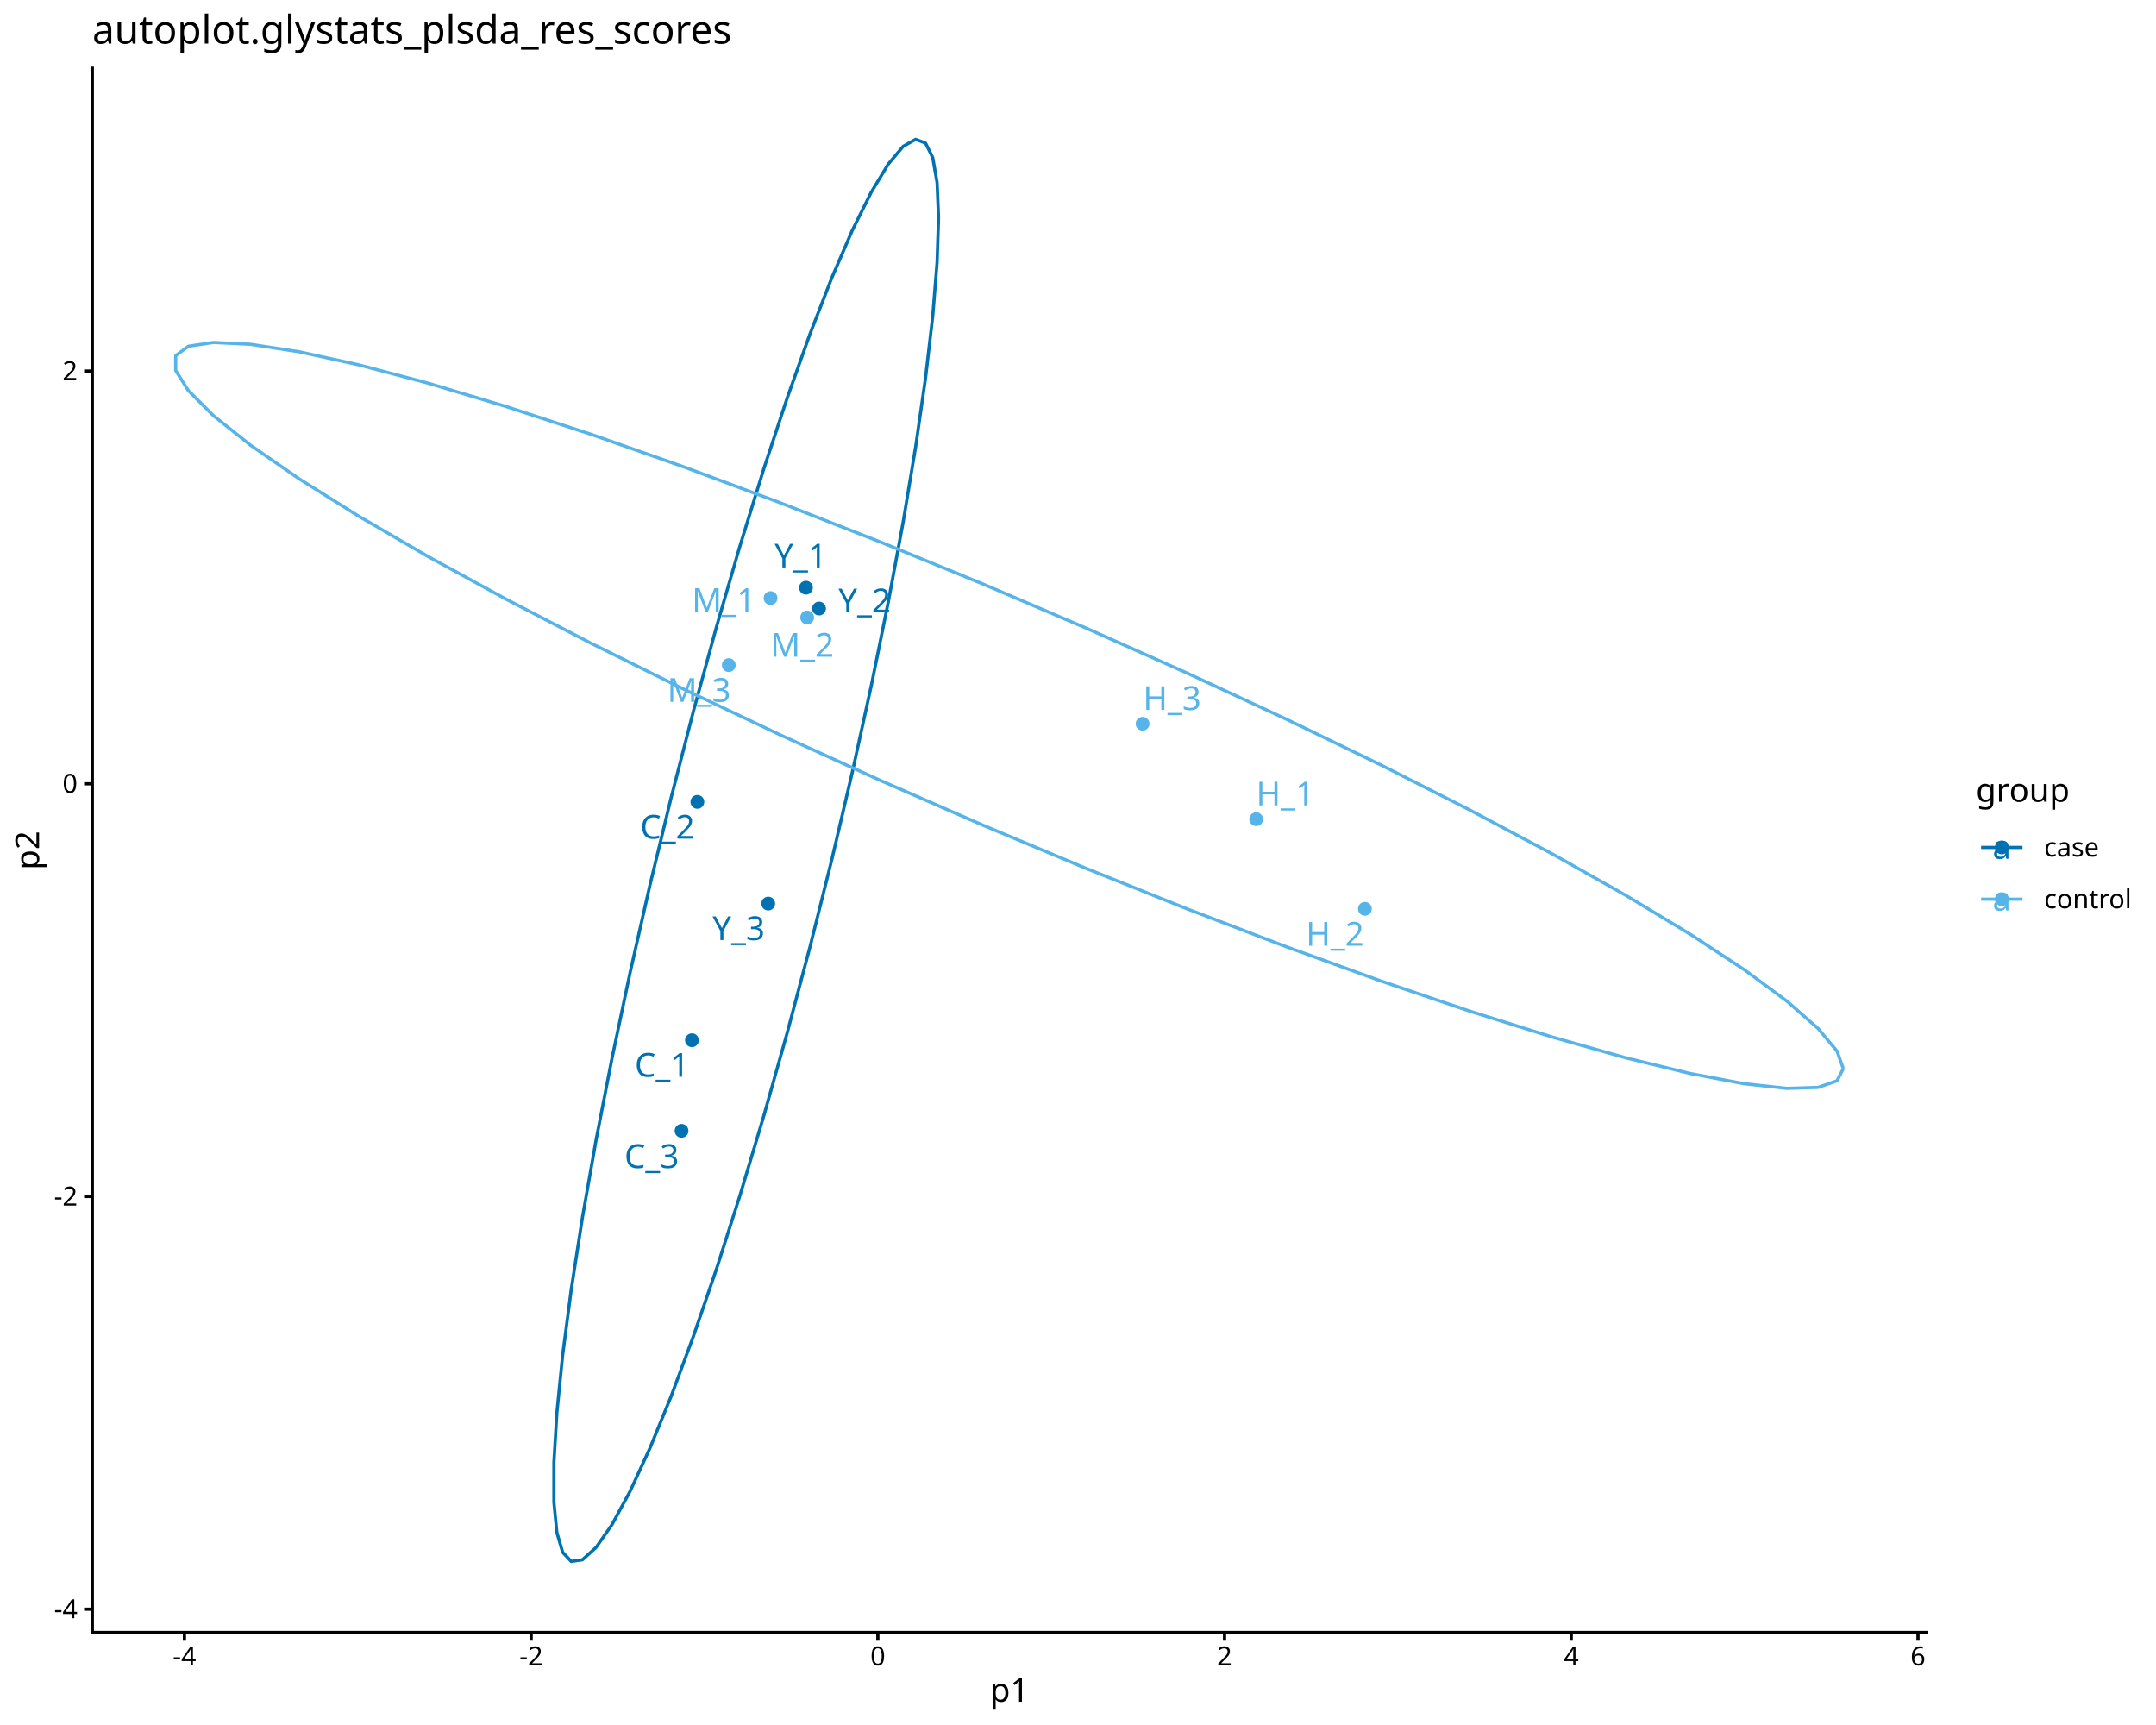
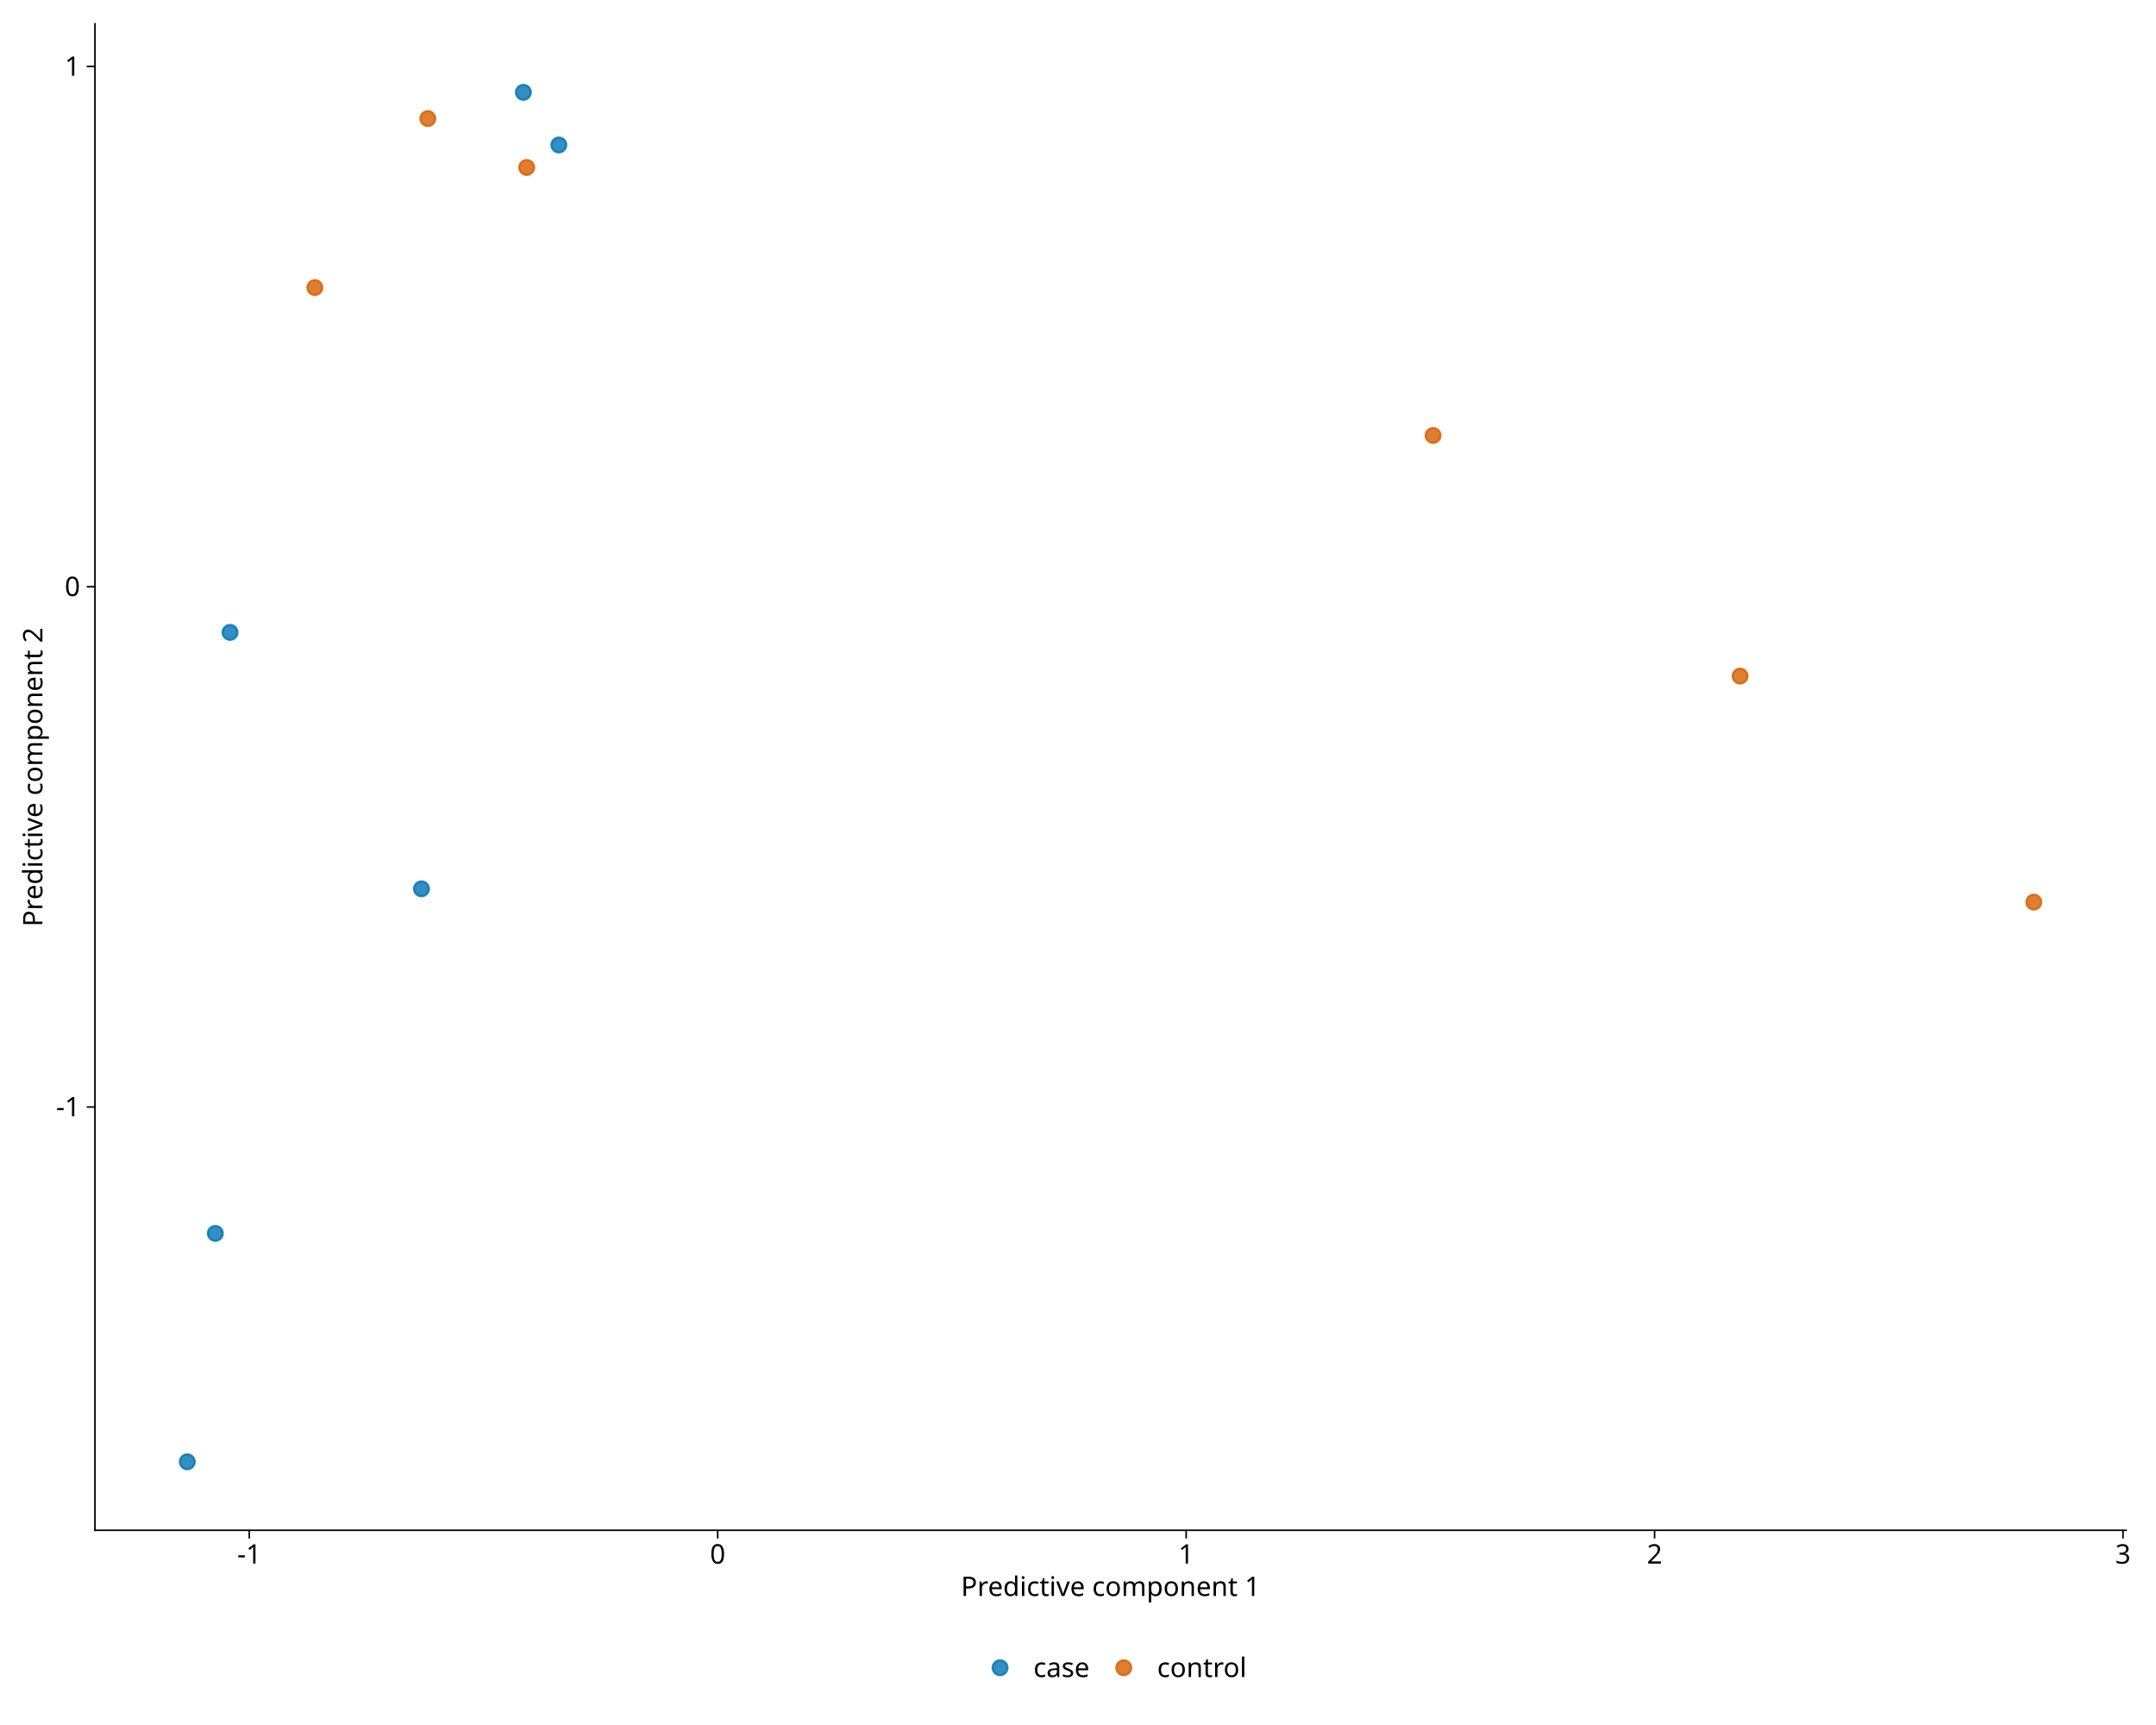
<svg xmlns="http://www.w3.org/2000/svg" class="svglite" data-engine-version="2.0" width="720.00pt" height="576.00pt" viewBox="0 0 720.00 576.00">
  <defs>
    <style type="text/css">
    .svglite line, .svglite polyline, .svglite polygon, .svglite path, .svglite rect, .svglite circle {
      fill: none;
      stroke: #000000;
      stroke-linecap: round;
      stroke-linejoin: round;
      stroke-miterlimit: 10.00;
    }
  </style>
  </defs>
  <rect width="100%" height="100%" style="stroke: none; fill: #FFFFFF;" />
  <defs>
    <clipPath id="cpMC4wMHw3MjAuMDB8MC4wMHw1NzYuMDA=">
      <rect x="0.00" y="0.00" width="720.00" height="576.00" />
    </clipPath>
  </defs>
  <g clip-path="url(#cpMC4wMHw3MjAuMDB8MC4wMHw1NzYuMDA=)">
-     <rect x="0.00" y="0.00" width="720.00" height="576.00" style="stroke-width: 1.07; stroke: #FFFFFF; fill: #FFFFFF;" />
+     <rect x="0.00" y="0.00" width="720.00" height="576.00" style="stroke-width: 1.07; stroke: none; fill: #FFFFFF;" />
  </g>
  <defs>
-     <clipPath id="cpMzAuODN8NjQzLjQzfDIyLjc4fDU0NS4xMQ==">
-       <rect x="30.83" y="22.78" width="612.60" height="522.33" />
+     <clipPath id="cpMzEuNzF8NzEwLjA0fDcuOTd8NTEwLjk4">
+       <rect x="31.71" y="7.97" width="678.33" height="503.01" />
    </clipPath>
  </defs>
-   <g clip-path="url(#cpMzAuODN8NjQzLjQzfDIyLjc4fDU0NS4xMQ==)">
-     <rect x="30.83" y="22.78" width="612.60" height="522.33" style="stroke-width: 1.07; stroke: none; fill: #FFFFFF;" />
-     <circle cx="231.07" cy="347.35" r="1.95" style="stroke-width: 0.71; stroke: #0072B2; fill: #0072B2;" />
-     <circle cx="232.89" cy="267.76" r="1.95" style="stroke-width: 0.71; stroke: #0072B2; fill: #0072B2;" />
-     <circle cx="227.60" cy="377.60" r="1.95" style="stroke-width: 0.71; stroke: #0072B2; fill: #0072B2;" />
-     <circle cx="419.51" cy="273.55" r="1.95" style="stroke-width: 0.71; stroke: #56B4E9; fill: #56B4E9;" />
-     <circle cx="455.81" cy="303.47" r="1.95" style="stroke-width: 0.71; stroke: #56B4E9; fill: #56B4E9;" />
-     <circle cx="381.57" cy="241.68" r="1.95" style="stroke-width: 0.71; stroke: #56B4E9; fill: #56B4E9;" />
-     <circle cx="257.33" cy="199.71" r="1.95" style="stroke-width: 0.71; stroke: #56B4E9; fill: #56B4E9;" />
-     <circle cx="269.55" cy="206.18" r="1.95" style="stroke-width: 0.71; stroke: #56B4E9; fill: #56B4E9;" />
-     <circle cx="243.37" cy="222.09" r="1.95" style="stroke-width: 0.71; stroke: #56B4E9; fill: #56B4E9;" />
-     <circle cx="269.15" cy="196.24" r="1.95" style="stroke-width: 0.71; stroke: #0072B2; fill: #0072B2;" />
-     <circle cx="273.52" cy="203.20" r="1.95" style="stroke-width: 0.71; stroke: #0072B2; fill: #0072B2;" />
-     <circle cx="256.55" cy="301.72" r="1.95" style="stroke-width: 0.71; stroke: #0072B2; fill: #0072B2;" />
-     <polyline points="313.43,72.71 312.94,60.98 311.49,52.63 309.09,47.79 305.78,46.53 301.62,48.87 296.65,54.77 290.97,64.15 284.65,76.86 277.80,92.72 270.51,111.47 262.90,132.84 255.08,156.51 247.17,182.10 239.29,209.24 231.55,237.52 224.09,266.50 217.00,295.74 210.41,324.81 204.40,353.26 199.06,380.66 194.49,406.60 190.75,430.68 187.89,452.53 185.96,471.83 184.98,488.29 184.98,501.65 185.96,511.71 187.89,518.31 190.75,521.37 194.49,520.83 199.06,516.70 204.40,509.04 210.41,497.97 217.00,483.66 224.09,466.33 231.55,446.22 239.29,423.67 247.17,398.99 255.08,372.57 262.90,344.81 270.51,316.13 277.80,286.96 284.65,257.75 290.97,228.94 296.65,200.96 301.62,174.24 305.78,149.18 309.09,126.17 311.49,105.55 312.94,87.64 313.43,72.71 " style="stroke-width: 1.07; stroke: #0072B2; stroke-linecap: butt;" />
-     <polyline points="615.58,356.83 613.47,350.98 607.16,343.44 596.76,334.31 582.42,323.74 564.35,311.88 542.84,298.91 518.20,285.03 490.82,270.46 461.10,255.41 429.50,240.11 396.49,224.78 362.58,209.68 328.28,195.02 294.11,181.02 260.59,167.90 228.22,155.85 197.51,145.07 168.90,135.71 142.84,127.91 119.72,121.80 99.89,117.46 83.66,114.96 71.26,114.35 62.89,115.62 58.67,118.75 58.67,123.72 62.89,130.42 71.26,138.78 83.66,148.65 99.89,159.88 119.72,172.32 142.84,185.77 168.90,200.02 197.51,214.86 228.22,230.07 260.59,245.41 294.11,260.65 328.28,275.56 362.58,289.92 396.49,303.51 429.50,316.11 461.10,327.55 490.82,337.64 518.20,346.23 542.84,353.20 564.35,358.44 582.42,361.86 596.76,363.42 607.16,363.10 613.47,360.89 615.58,356.83 " style="stroke-width: 1.07; stroke: #56B4E9; stroke-linecap: butt;" />
-     <text x="221.08" y="359.54" text-anchor="middle" style="font-size: 11.04px; fill: #0072B2; font-family: sans;" textLength="20.26px" lengthAdjust="spacingAndGlyphs">C_1</text>
-     <text x="222.90" y="280.04" text-anchor="middle" style="font-size: 11.04px; fill: #0072B2; font-family: sans;" textLength="20.26px" lengthAdjust="spacingAndGlyphs">C_2</text>
-     <text x="217.63" y="390.02" text-anchor="middle" style="font-size: 11.04px; fill: #0072B2; font-family: sans;" textLength="20.26px" lengthAdjust="spacingAndGlyphs">C_3</text>
-     <text x="429.20" y="268.94" text-anchor="middle" style="font-size: 11.04px; fill: #56B4E9; font-family: sans;" textLength="20.26px" lengthAdjust="spacingAndGlyphs">H_1</text>
-     <text x="445.82" y="315.78" text-anchor="middle" style="font-size: 11.04px; fill: #56B4E9; font-family: sans;" textLength="20.26px" lengthAdjust="spacingAndGlyphs">H_2</text>
-     <text x="391.42" y="237.07" text-anchor="middle" style="font-size: 11.04px; fill: #56B4E9; font-family: sans;" textLength="20.26px" lengthAdjust="spacingAndGlyphs">H_3</text>
-     <text x="241.66" y="204.31" text-anchor="middle" style="font-size: 11.04px; fill: #56B4E9; font-family: sans;" textLength="21.48px" lengthAdjust="spacingAndGlyphs">M_1</text>
-     <text x="267.88" y="219.29" text-anchor="middle" style="font-size: 11.04px; fill: #56B4E9; font-family: sans;" textLength="21.48px" lengthAdjust="spacingAndGlyphs">M_2</text>
-     <text x="233.44" y="234.35" text-anchor="middle" style="font-size: 11.04px; fill: #56B4E9; font-family: sans;" textLength="21.48px" lengthAdjust="spacingAndGlyphs">M_3</text>
-     <text x="267.39" y="189.48" text-anchor="middle" style="font-size: 11.04px; fill: #0072B2; font-family: sans;" textLength="19.65px" lengthAdjust="spacingAndGlyphs">Y_1</text>
-     <text x="288.73" y="204.46" text-anchor="middle" style="font-size: 11.04px; fill: #0072B2; font-family: sans;" textLength="19.65px" lengthAdjust="spacingAndGlyphs">Y_2</text>
-     <text x="246.68" y="313.91" text-anchor="middle" style="font-size: 11.04px; fill: #0072B2; font-family: sans;" textLength="19.65px" lengthAdjust="spacingAndGlyphs">Y_3</text>
+   <g clip-path="url(#cpMzEuNzF8NzEwLjA0fDcuOTd8NTEwLjk4)">
+     <rect x="31.71" y="7.97" width="678.33" height="503.01" style="stroke-width: 1.07; stroke: none; fill: #FFFFFF;" />
+     <circle cx="71.91" cy="411.84" r="2.49" style="stroke-width: 0.71; stroke: #0072B2; stroke-opacity: 0.80; fill: #0072B2; fill-opacity: 0.80;" />
+     <circle cx="76.82" cy="211.16" r="2.49" style="stroke-width: 0.71; stroke: #0072B2; stroke-opacity: 0.80; fill: #0072B2; fill-opacity: 0.80;" />
+     <circle cx="62.54" cy="488.11" r="2.49" style="stroke-width: 0.71; stroke: #0072B2; stroke-opacity: 0.80; fill: #0072B2; fill-opacity: 0.80;" />
+     <circle cx="581.10" cy="225.76" r="2.49" style="stroke-width: 0.71; stroke: #D55E00; stroke-opacity: 0.80; fill: #D55E00; fill-opacity: 0.80;" />
+     <circle cx="679.20" cy="301.22" r="2.49" style="stroke-width: 0.71; stroke: #D55E00; stroke-opacity: 0.80; fill: #D55E00; fill-opacity: 0.80;" />
+     <circle cx="478.58" cy="145.41" r="2.49" style="stroke-width: 0.71; stroke: #D55E00; stroke-opacity: 0.80; fill: #D55E00; fill-opacity: 0.80;" />
+     <circle cx="142.87" cy="39.59" r="2.49" style="stroke-width: 0.71; stroke: #D55E00; stroke-opacity: 0.80; fill: #D55E00; fill-opacity: 0.80;" />
+     <circle cx="175.89" cy="55.92" r="2.49" style="stroke-width: 0.71; stroke: #D55E00; stroke-opacity: 0.80; fill: #D55E00; fill-opacity: 0.80;" />
+     <circle cx="105.15" cy="96.02" r="2.49" style="stroke-width: 0.71; stroke: #D55E00; stroke-opacity: 0.80; fill: #D55E00; fill-opacity: 0.80;" />
+     <circle cx="174.79" cy="30.83" r="2.49" style="stroke-width: 0.71; stroke: #0072B2; stroke-opacity: 0.80; fill: #0072B2; fill-opacity: 0.80;" />
+     <circle cx="186.62" cy="48.41" r="2.49" style="stroke-width: 0.71; stroke: #0072B2; stroke-opacity: 0.80; fill: #0072B2; fill-opacity: 0.80;" />
+     <circle cx="140.75" cy="296.79" r="2.49" style="stroke-width: 0.71; stroke: #0072B2; stroke-opacity: 0.80; fill: #0072B2; fill-opacity: 0.80;" />
  </g>
  <g clip-path="url(#cpMC4wMHw3MjAuMDB8MC4wMHw1NzYuMDA=)">
-     <polyline points="30.83,545.11 30.83,22.78 " style="stroke-width: 1.07; stroke-linecap: square;" />
-     <text x="25.90" y="540.35" text-anchor="end" style="font-size: 8.80px; font-family: sans;" textLength="7.82px" lengthAdjust="spacingAndGlyphs">-4</text>
-     <text x="25.90" y="402.55" text-anchor="end" style="font-size: 8.80px; font-family: sans;" textLength="7.82px" lengthAdjust="spacingAndGlyphs">-2</text>
-     <text x="25.90" y="264.74" text-anchor="end" style="font-size: 8.80px; font-family: sans;" textLength="4.89px" lengthAdjust="spacingAndGlyphs">0</text>
-     <text x="25.90" y="126.93" text-anchor="end" style="font-size: 8.80px; font-family: sans;" textLength="4.89px" lengthAdjust="spacingAndGlyphs">2</text>
-     <polyline points="28.09,537.33 30.83,537.33 " style="stroke-width: 1.07; stroke-linecap: butt;" />
-     <polyline points="28.09,399.52 30.83,399.52 " style="stroke-width: 1.07; stroke-linecap: butt;" />
-     <polyline points="28.09,261.71 30.83,261.71 " style="stroke-width: 1.07; stroke-linecap: butt;" />
-     <polyline points="28.09,123.90 30.83,123.90 " style="stroke-width: 1.07; stroke-linecap: butt;" />
-     <polyline points="30.83,545.11 643.43,545.11 " style="stroke-width: 1.07; stroke-linecap: square;" />
-     <polyline points="61.59,547.85 61.59,545.11 " style="stroke-width: 1.07; stroke-linecap: butt;" />
-     <polyline points="177.38,547.85 177.38,545.11 " style="stroke-width: 1.07; stroke-linecap: butt;" />
-     <polyline points="293.16,547.85 293.16,545.11 " style="stroke-width: 1.07; stroke-linecap: butt;" />
-     <polyline points="408.94,547.85 408.94,545.11 " style="stroke-width: 1.07; stroke-linecap: butt;" />
-     <polyline points="524.72,547.85 524.72,545.11 " style="stroke-width: 1.07; stroke-linecap: butt;" />
-     <polyline points="640.51,547.85 640.51,545.11 " style="stroke-width: 1.07; stroke-linecap: butt;" />
-     <text x="61.59" y="556.10" text-anchor="middle" style="font-size: 8.80px; font-family: sans;" textLength="7.82px" lengthAdjust="spacingAndGlyphs">-4</text>
-     <text x="177.38" y="556.10" text-anchor="middle" style="font-size: 8.80px; font-family: sans;" textLength="7.82px" lengthAdjust="spacingAndGlyphs">-2</text>
-     <text x="293.16" y="556.10" text-anchor="middle" style="font-size: 8.80px; font-family: sans;" textLength="4.89px" lengthAdjust="spacingAndGlyphs">0</text>
-     <text x="408.94" y="556.10" text-anchor="middle" style="font-size: 8.80px; font-family: sans;" textLength="4.89px" lengthAdjust="spacingAndGlyphs">2</text>
-     <text x="524.72" y="556.10" text-anchor="middle" style="font-size: 8.80px; font-family: sans;" textLength="4.89px" lengthAdjust="spacingAndGlyphs">4</text>
-     <text x="640.51" y="556.10" text-anchor="middle" style="font-size: 8.80px; font-family: sans;" textLength="4.89px" lengthAdjust="spacingAndGlyphs">6</text>
-     <text x="337.13" y="568.24" text-anchor="middle" style="font-size: 11.00px; font-family: sans;" textLength="12.24px" lengthAdjust="spacingAndGlyphs">p1</text>
-     <text transform="translate(13.05,283.95) rotate(-90)" text-anchor="middle" style="font-size: 11.00px; font-family: sans;" textLength="12.24px" lengthAdjust="spacingAndGlyphs">p2</text>
-     <rect x="654.39" y="253.52" width="60.13" height="60.85" style="stroke-width: 1.07; stroke: none; fill: #FFFFFF;" />
-     <text x="659.87" y="267.71" style="font-size: 11.00px; font-family: sans;" textLength="28.14px" lengthAdjust="spacingAndGlyphs">group</text>
-     <rect x="659.87" y="274.33" width="17.28" height="17.28" style="stroke-width: 1.07; stroke: none; fill: #FFFFFF;" />
-     <circle cx="668.51" cy="282.97" r="1.95" style="stroke-width: 0.71; stroke: #0072B2; fill: #0072B2;" />
-     <line x1="661.59" y1="282.97" x2="675.42" y2="282.97" style="stroke-width: 1.07; stroke: #0072B2; stroke-linecap: butt;" />
-     <text x="668.51" y="286.77" text-anchor="middle" style="font-size: 11.04px; fill: #0072B2; font-family: sans;" textLength="6.14px" lengthAdjust="spacingAndGlyphs">a</text>
-     <rect x="659.87" y="291.61" width="17.28" height="17.28" style="stroke-width: 1.07; stroke: none; fill: #FFFFFF;" />
-     <circle cx="668.51" cy="300.25" r="1.95" style="stroke-width: 0.71; stroke: #56B4E9; fill: #56B4E9;" />
-     <line x1="661.59" y1="300.25" x2="675.42" y2="300.25" style="stroke-width: 1.07; stroke: #56B4E9; stroke-linecap: butt;" />
-     <text x="668.51" y="304.05" text-anchor="middle" style="font-size: 11.04px; fill: #56B4E9; font-family: sans;" textLength="6.14px" lengthAdjust="spacingAndGlyphs">a</text>
-     <text x="682.63" y="286.00" style="font-size: 8.80px; font-family: sans;" textLength="18.60px" lengthAdjust="spacingAndGlyphs">case</text>
-     <text x="682.63" y="303.28" style="font-size: 8.80px; font-family: sans;" textLength="26.42px" lengthAdjust="spacingAndGlyphs">control</text>
-     <text x="30.83" y="14.56" style="font-size: 13.20px; font-family: sans;" textLength="206.23px" lengthAdjust="spacingAndGlyphs">autoplot.glystats_plsda_res_scores</text>
+     <polyline points="31.71,510.98 31.71,7.97 " style="stroke-width: 0.53; stroke-linecap: square;" />
+     <text x="26.77" y="372.75" text-anchor="end" style="font-size: 9.00px; font-family: sans;" textLength="8.00px" lengthAdjust="spacingAndGlyphs">-1</text>
+     <text x="26.77" y="199.02" text-anchor="end" style="font-size: 9.00px; font-family: sans;" textLength="5.01px" lengthAdjust="spacingAndGlyphs">0</text>
+     <text x="26.77" y="25.29" text-anchor="end" style="font-size: 9.00px; font-family: sans;" textLength="5.01px" lengthAdjust="spacingAndGlyphs">1</text>
+     <polyline points="28.97,369.65 31.71,369.65 " style="stroke-width: 0.53; stroke-linecap: butt;" />
+     <polyline points="28.97,195.92 31.71,195.92 " style="stroke-width: 0.53; stroke-linecap: butt;" />
+     <polyline points="28.97,22.19 31.71,22.19 " style="stroke-width: 0.53; stroke-linecap: butt;" />
+     <polyline points="31.71,510.98 710.04,510.98 " style="stroke-width: 0.53; stroke-linecap: square;" />
+     <polyline points="83.25,513.72 83.25,510.98 " style="stroke-width: 0.53; stroke-linecap: butt;" />
+     <polyline points="239.68,513.72 239.68,510.98 " style="stroke-width: 0.53; stroke-linecap: butt;" />
+     <polyline points="396.12,513.72 396.12,510.98 " style="stroke-width: 0.53; stroke-linecap: butt;" />
+     <polyline points="552.55,513.72 552.55,510.98 " style="stroke-width: 0.53; stroke-linecap: butt;" />
+     <polyline points="708.98,513.72 708.98,510.98 " style="stroke-width: 0.53; stroke-linecap: butt;" />
+     <text x="83.25" y="522.10" text-anchor="middle" style="font-size: 9.00px; font-family: sans;" textLength="8.00px" lengthAdjust="spacingAndGlyphs">-1</text>
+     <text x="239.68" y="522.10" text-anchor="middle" style="font-size: 9.00px; font-family: sans;" textLength="5.01px" lengthAdjust="spacingAndGlyphs">0</text>
+     <text x="396.12" y="522.10" text-anchor="middle" style="font-size: 9.00px; font-family: sans;" textLength="5.01px" lengthAdjust="spacingAndGlyphs">1</text>
+     <text x="552.55" y="522.10" text-anchor="middle" style="font-size: 9.00px; font-family: sans;" textLength="5.01px" lengthAdjust="spacingAndGlyphs">2</text>
+     <text x="708.98" y="522.10" text-anchor="middle" style="font-size: 9.00px; font-family: sans;" textLength="5.01px" lengthAdjust="spacingAndGlyphs">3</text>
+     <text x="370.87" y="532.91" text-anchor="middle" style="font-size: 9.00px; font-family: sans;" textLength="94.07px" lengthAdjust="spacingAndGlyphs">Predictive component 1</text>
+     <text transform="translate(14.16,259.47) rotate(-90)" text-anchor="middle" style="font-size: 9.00px; font-family: sans;" textLength="94.07px" lengthAdjust="spacingAndGlyphs">Predictive component 2</text>
+     <rect x="322.82" y="545.73" width="96.11" height="22.30" style="stroke-width: 1.07; stroke: none; fill: #FFFFFF;" />
+     <rect x="328.30" y="551.21" width="11.34" height="11.34" style="stroke-width: 1.07; stroke: none; fill: #FFFFFF;" />
+     <circle cx="333.97" cy="556.88" r="2.49" style="stroke-width: 0.71; stroke: #0072B2; stroke-opacity: 0.80; fill: #0072B2; fill-opacity: 0.80;" />
+     <rect x="369.61" y="551.21" width="11.34" height="11.34" style="stroke-width: 1.07; stroke: none; fill: #FFFFFF;" />
+     <circle cx="375.28" cy="556.88" r="2.49" style="stroke-width: 0.71; stroke: #D55E00; stroke-opacity: 0.80; fill: #D55E00; fill-opacity: 0.80;" />
+     <text x="345.11" y="559.98" style="font-size: 9.00px; font-family: sans;" textLength="19.02px" lengthAdjust="spacingAndGlyphs">case</text>
+     <text x="386.43" y="559.98" style="font-size: 9.00px; font-family: sans;" textLength="27.02px" lengthAdjust="spacingAndGlyphs">control</text>
  </g>
</svg>
